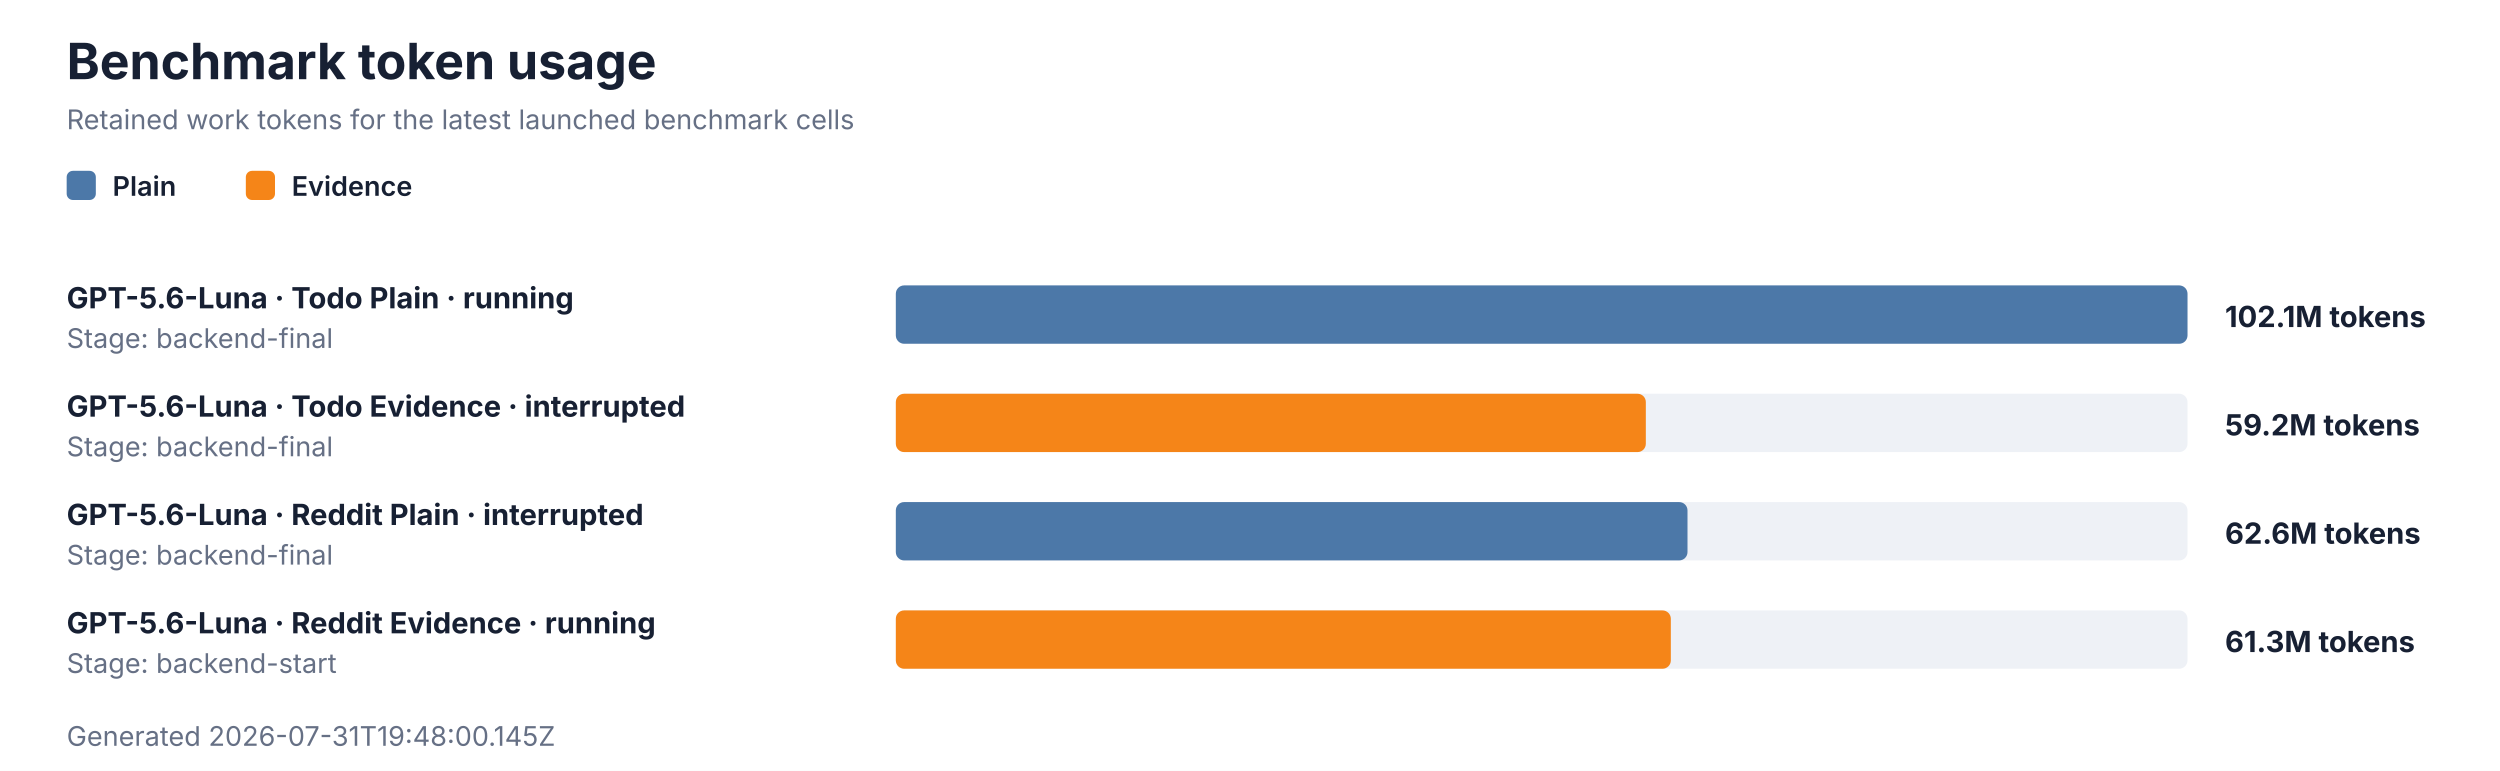
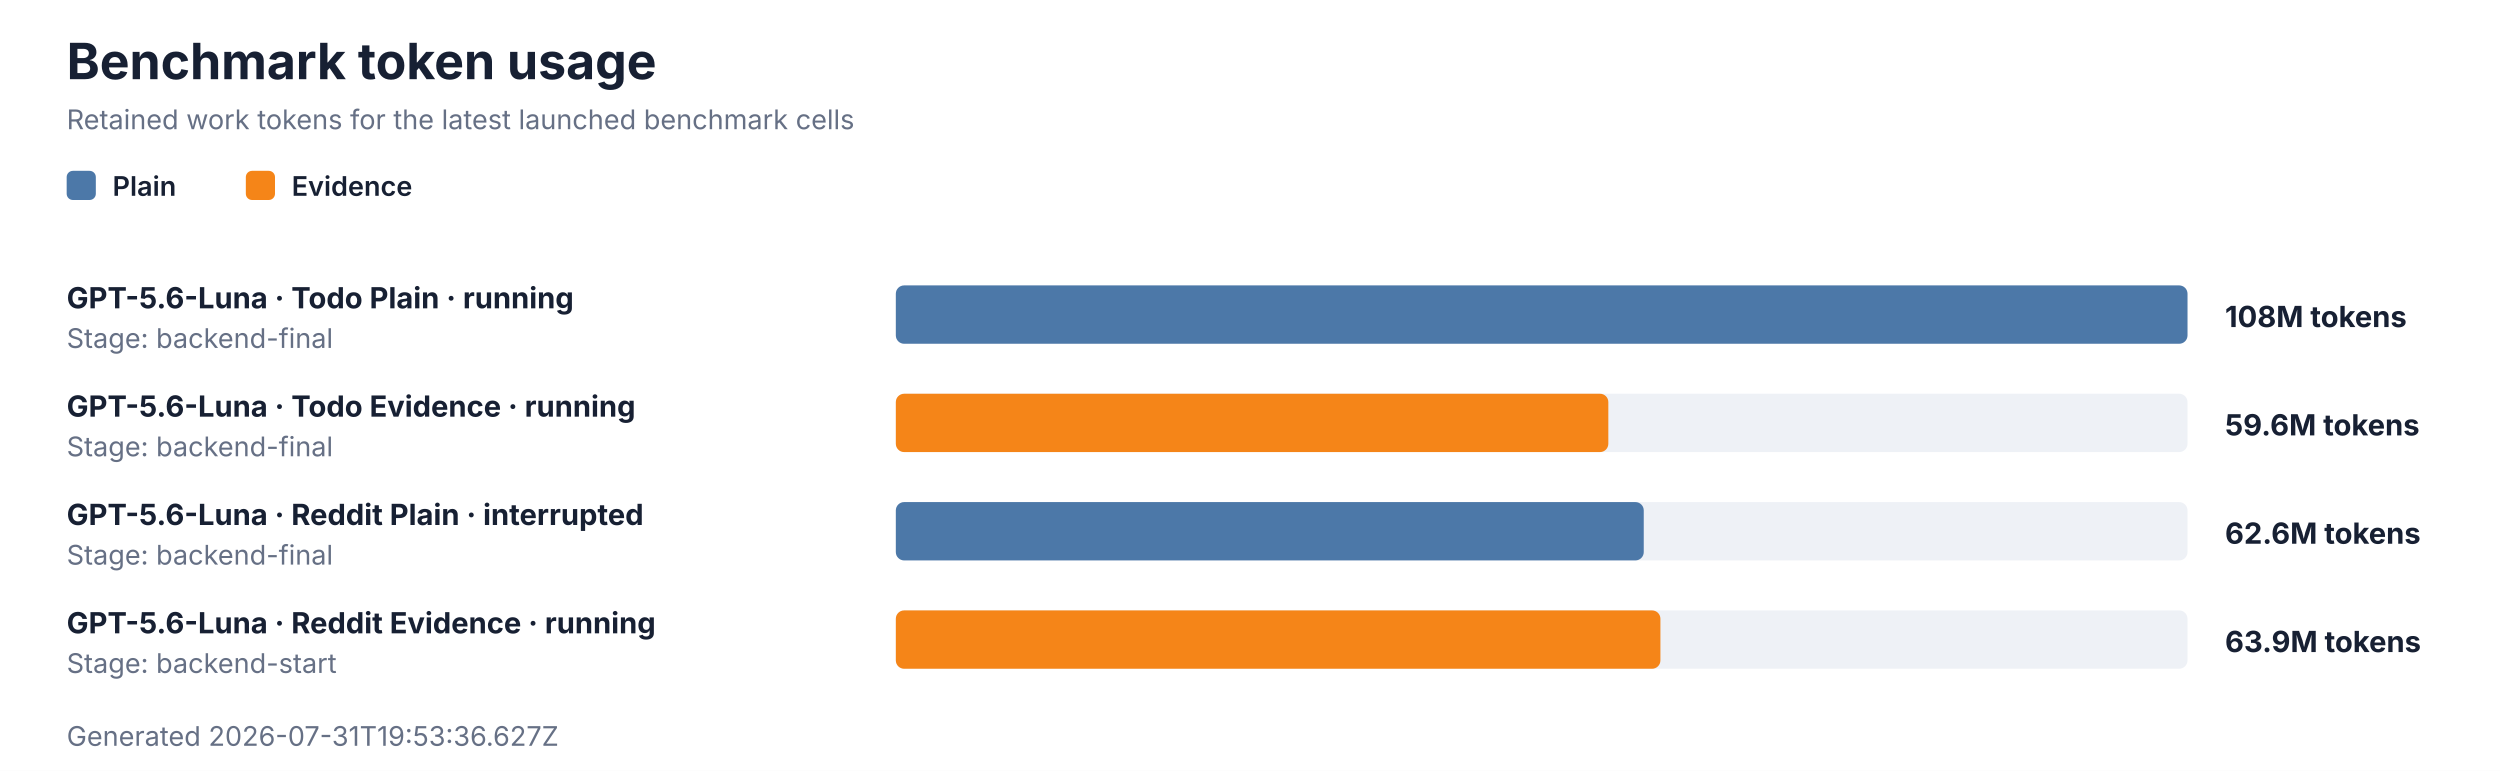
<svg xmlns="http://www.w3.org/2000/svg" role="img" aria-labelledby="title description" viewBox="0 0 1200 370" width="1200" height="370">
  <style>
  text { font-family: Inter, ui-sans-serif, system-ui, -apple-system, BlinkMacSystemFont, 'Segoe UI', sans-serif; fill: #172033; }
  .title { font-size: 24px; font-weight: 700; }
  .subtitle, .stage, .generated { font-size: 13px; fill: #667085; }
  .label { font-size: 14px; font-weight: 650; }
  .value { font-size: 14px; font-weight: 700; }
  .legend { font-size: 13px; font-weight: 600; }
  .empty { font-size: 15px; fill: #667085; }
  .track { fill: #eef1f6; }
</style>
  <rect width="1200" height="370" fill="#ffffff" />
  <text x="32" y="38" class="title">Benchmark token usage</text>
  <text x="32" y="62" class="subtitle">Retained work tokens for the latest launched benchmark cells</text>
  <rect x="32" y="82" width="14" height="14" rx="3" fill="#4c78a8" />
  <text x="54" y="94" class="legend">Plain</text>
  <rect x="118" y="82" width="14" height="14" rx="3" fill="#f58518" />
  <text x="140" y="94" class="legend">Evidence</text>
  <text x="32" y="148" class="label">GPT-5.6-Luna · Todo Plain · running</text>
  <text x="32" y="167" class="stage">Stage: backend-final</text>
  <rect x="430" y="137" width="620" height="28" rx="4" class="track" />
  <rect x="430" y="137" width="620" height="28" rx="4" fill="#4c78a8" />
-   <text x="1068" y="157" class="value">102.1M tokens</text>
-   <text x="32" y="200" class="label">GPT-5.6-Luna · Todo Evidence · interrupted</text>
+   <text x="1068" y="157" class="value">108M tokens</text>
+   <text x="32" y="200" class="label">GPT-5.6-Luna · Todo Evidence · running</text>
  <text x="32" y="219" class="stage">Stage: backend-final</text>
  <rect x="430" y="189" width="620" height="28" rx="4" class="track" />
-   <rect x="430" y="189" width="360" height="28" rx="4" fill="#f58518" />
-   <text x="1068" y="209" class="value">59.2M tokens</text>
+   <rect x="430" y="189" width="342" height="28" rx="4" fill="#f58518" />
+   <text x="1068" y="209" class="value">59.6M tokens</text>
  <text x="32" y="252" class="label">GPT-5.6-Luna · Reddit Plain · interrupted</text>
  <text x="32" y="271" class="stage">Stage: backend-final</text>
  <rect x="430" y="241" width="620" height="28" rx="4" class="track" />
-   <rect x="430" y="241" width="380" height="28" rx="4" fill="#4c78a8" />
+   <rect x="430" y="241" width="359" height="28" rx="4" fill="#4c78a8" />
  <text x="1068" y="261" class="value">62.6M tokens</text>
  <text x="32" y="304" class="label">GPT-5.6-Luna · Reddit Evidence · running</text>
  <text x="32" y="323" class="stage">Stage: backend-start</text>
  <rect x="430" y="293" width="620" height="28" rx="4" class="track" />
-   <rect x="430" y="293" width="372" height="28" rx="4" fill="#f58518" />
-   <text x="1068" y="313" class="value">61.3M tokens</text>
-   <text x="32" y="358" class="generated">Generated 2026-07-31T19:48:00.145Z</text>
+   <rect x="430" y="293" width="367" height="28" rx="4" fill="#f58518" />
+   <text x="1068" y="313" class="value">63.9M tokens</text>
+   <text x="32" y="358" class="generated">Generated 2026-07-31T19:53:36.627Z</text>
</svg>
